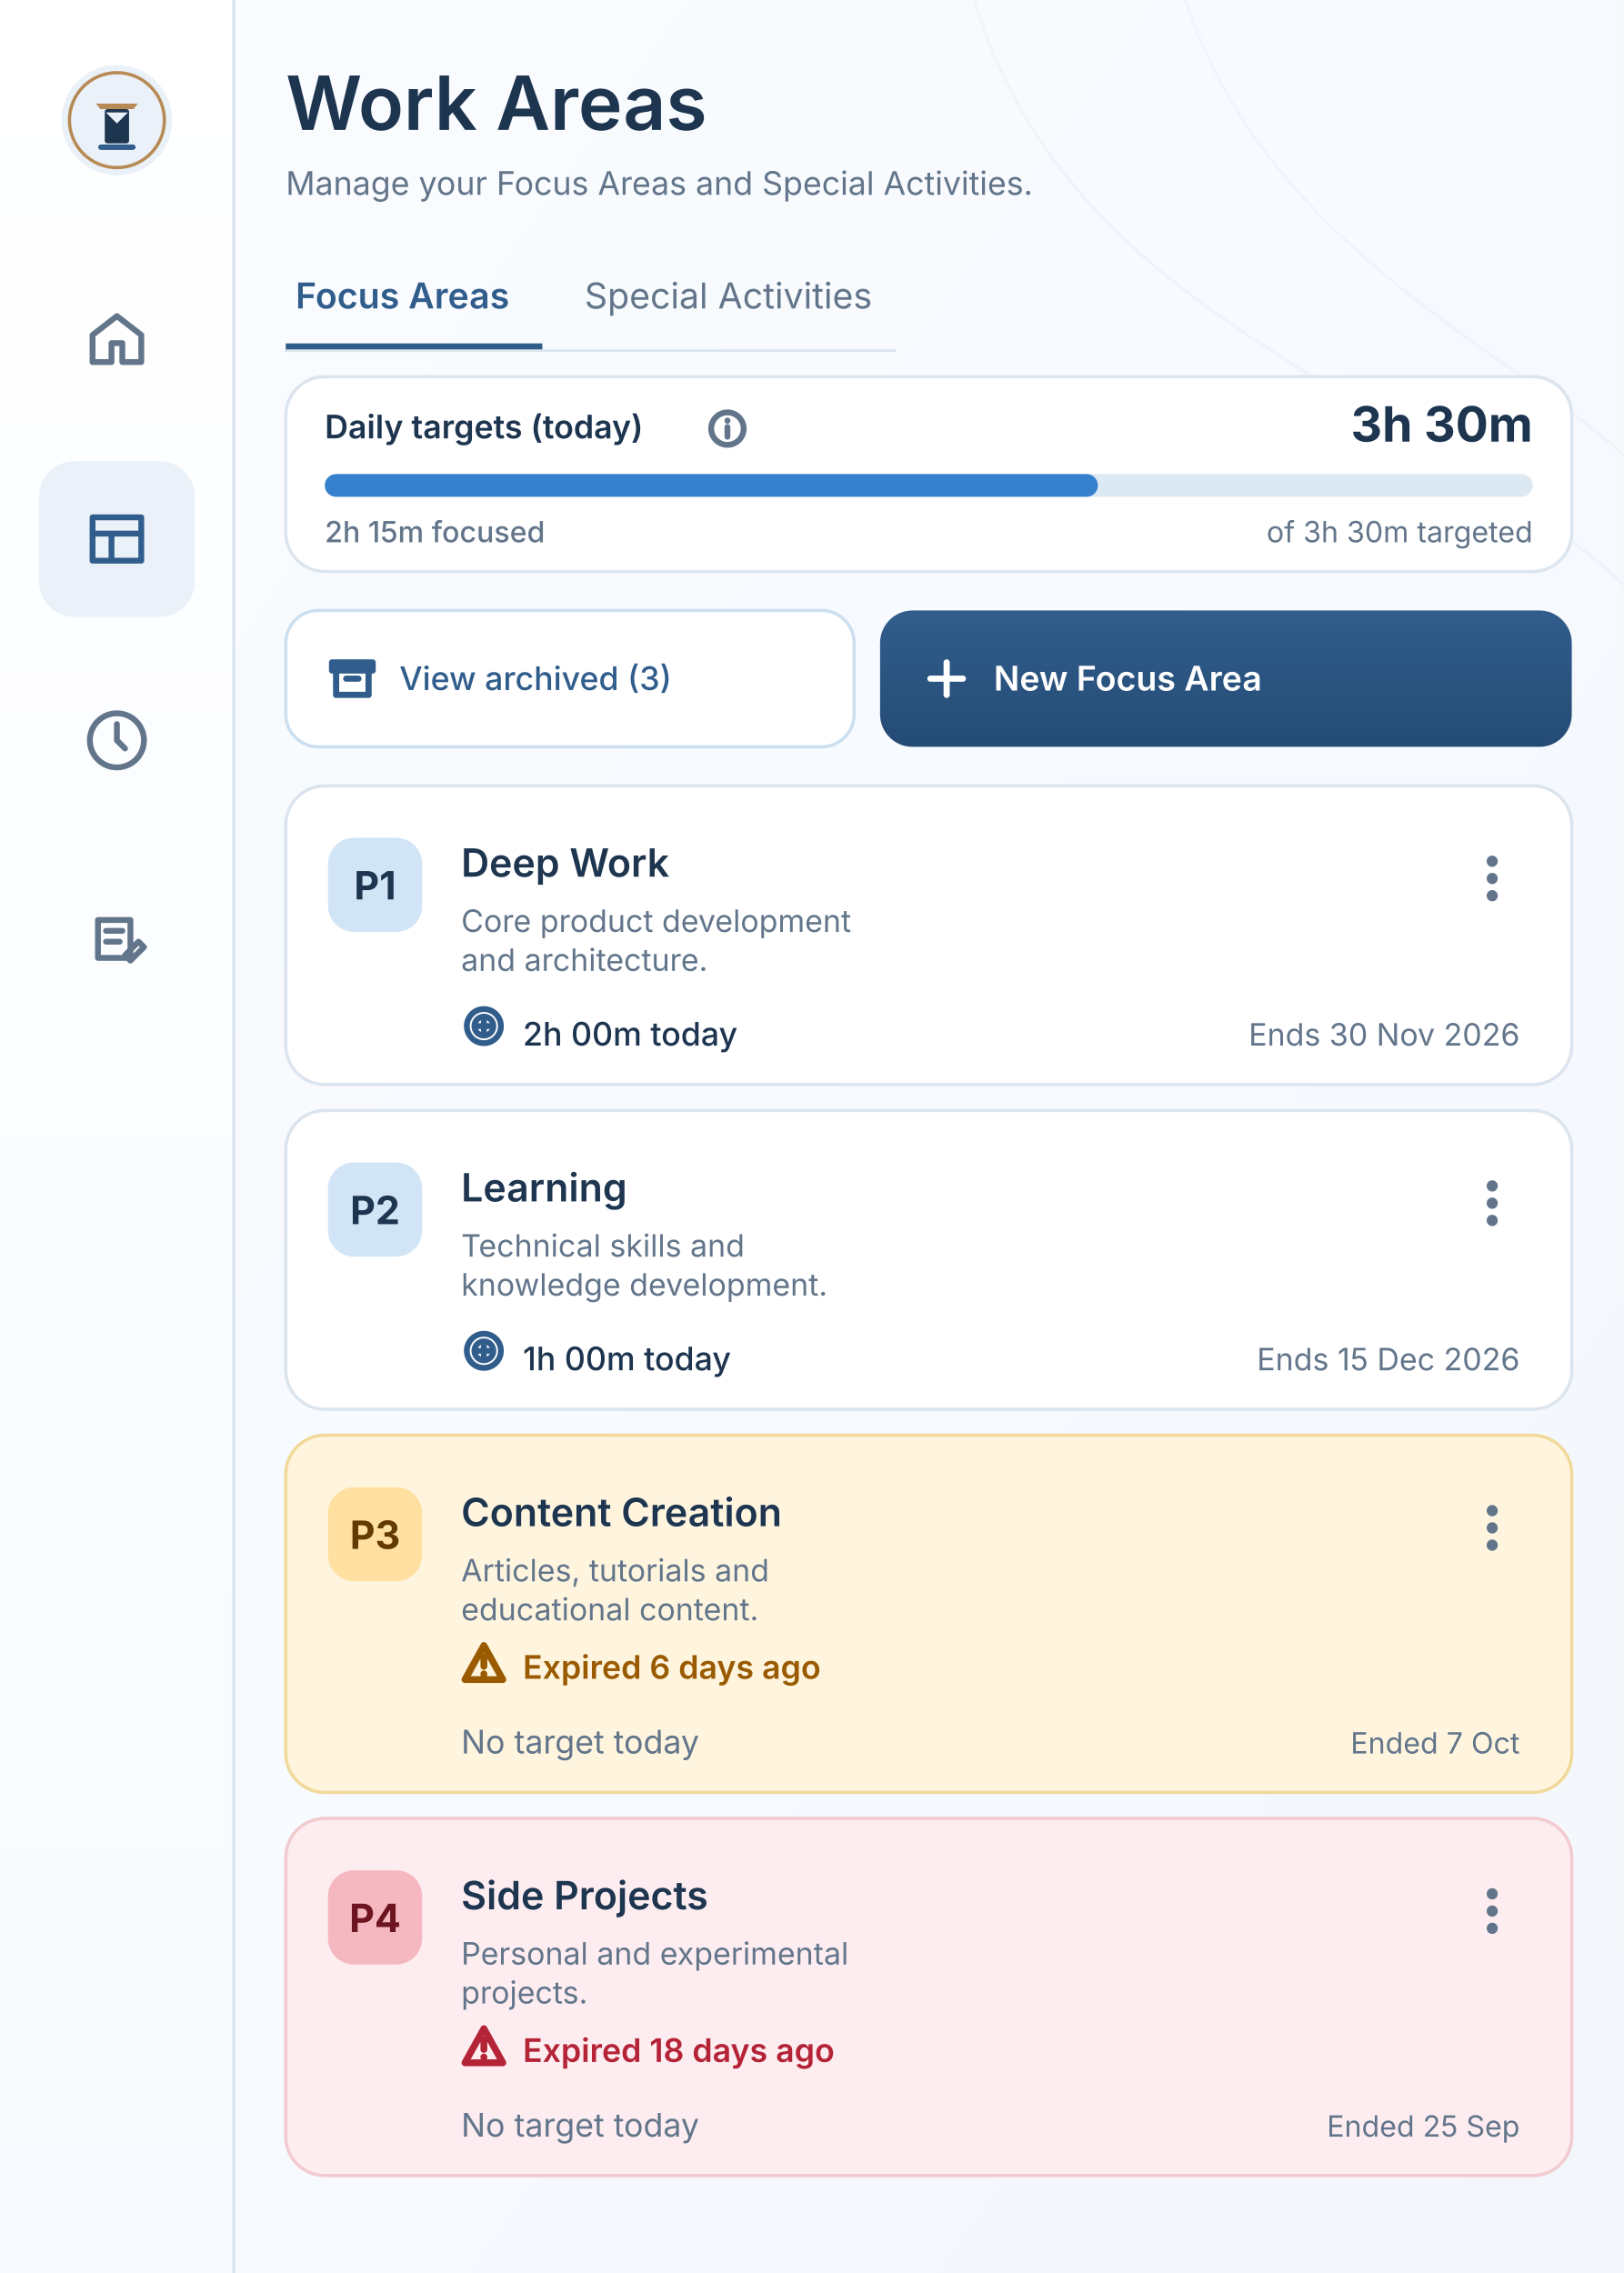
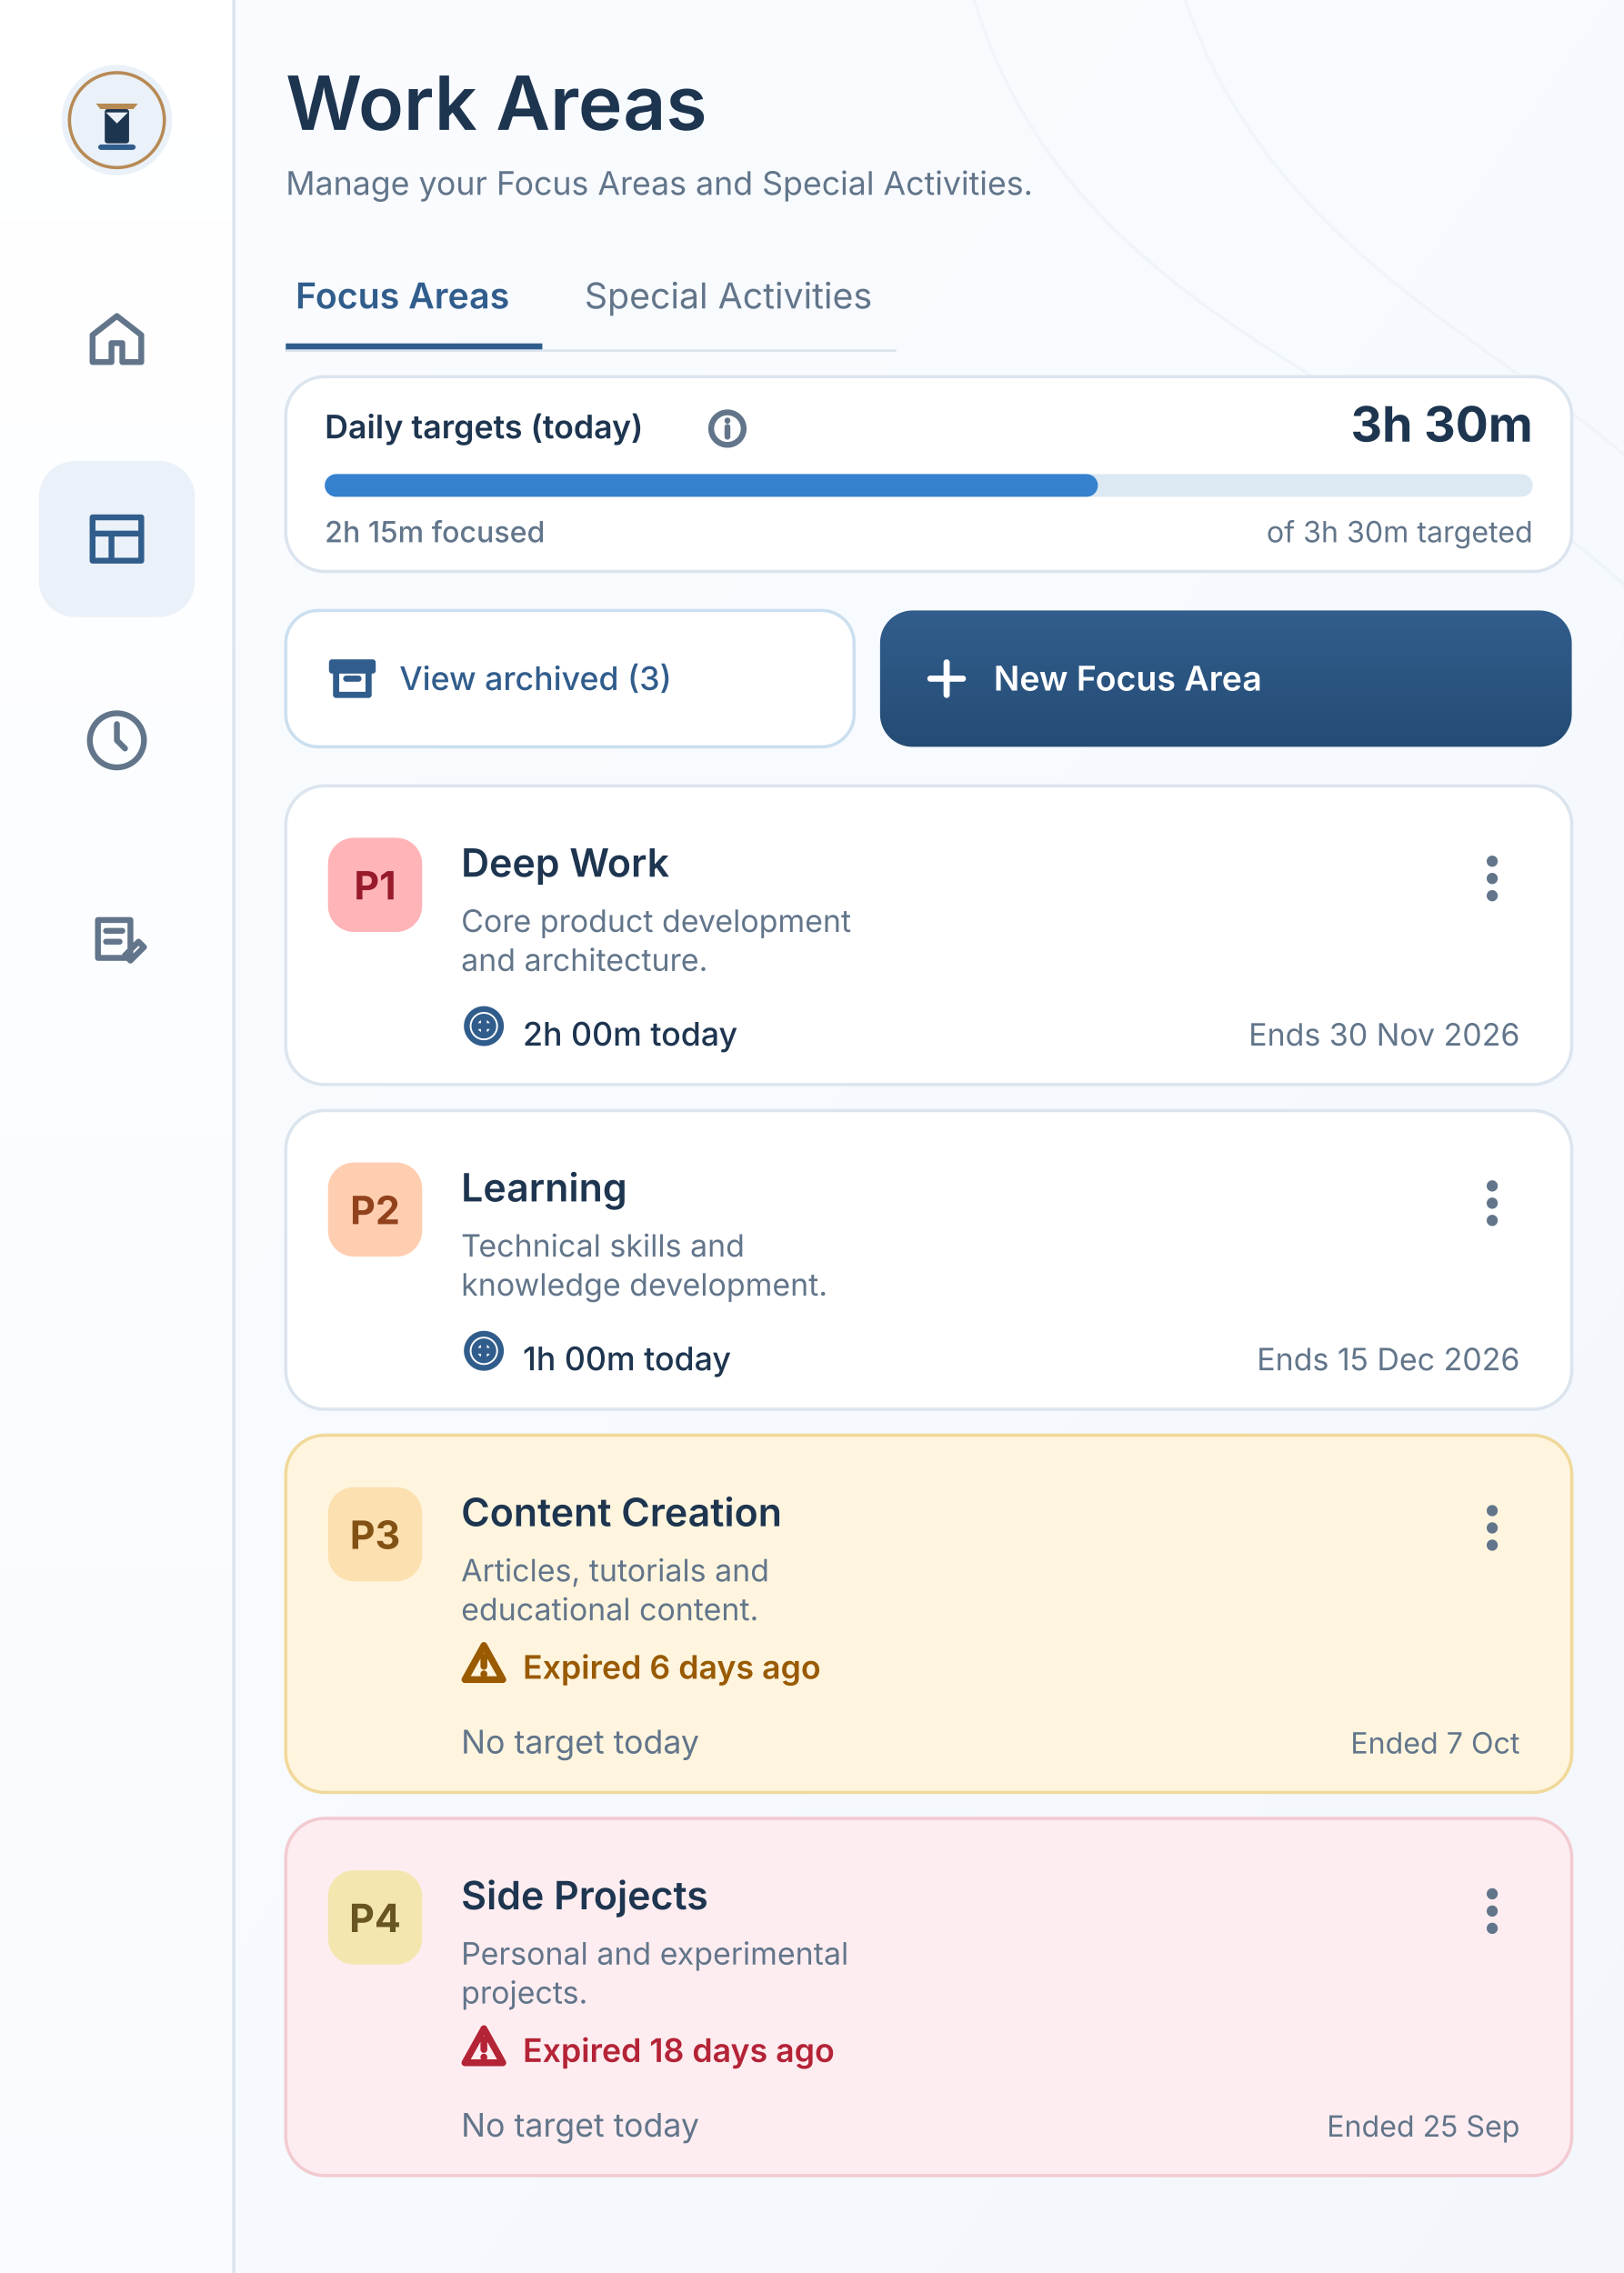
<svg xmlns="http://www.w3.org/2000/svg" width="500" height="700" viewBox="0 0 500 700">
  <defs>
    <linearGradient id="canvas" x1="0" y1="0" x2="1" y2="1">
      <stop offset="0%" stop-color="#FAFCFF" />
      <stop offset="100%" stop-color="#F3F7FC" />
    </linearGradient>
    <linearGradient id="blueBtn" x1="0" y1="0" x2="0" y2="1">
      <stop offset="0%" stop-color="#315D8C" />
      <stop offset="100%" stop-color="#244B74" />
    </linearGradient>
    <linearGradient id="railBG" x1="0" y1="0" x2="0" y2="1">
      <stop offset="0%" stop-color="#FFFFFF" />
      <stop offset="100%" stop-color="#F7FAFE" />
    </linearGradient>
  </defs>
  <g>
    <rect x="0" y="0" width="500" height="700" rx="0" fill="url(#canvas)" stroke="none" stroke-width="1" opacity="1" />
    <path d="M 300 0 C 330 100, 435 120, 500 180" stroke="#DCE5EE" stroke-width="1" fill="none" stroke-linecap="round" stroke-linejoin="round" opacity=".25" />
    <path d="M 365 0 C 390 75, 460 105, 500 140" stroke="#DCE5EE" stroke-width="1" fill="none" stroke-linecap="round" stroke-linejoin="round" opacity=".22" />
    <rect x="0" y="0" width="72" height="700" rx="0" fill="url(#railBG)" stroke="none" stroke-width="1" opacity="1" />
    <line x1="72" y1="0" x2="72" y2="700" stroke="#DCE5EE" stroke-width="1" opacity="1" />
    <circle cx="36" cy="37" r="17" fill="#EAF1F8" stroke="none" stroke-width="1" />
    <circle cx="36" cy="37" r="14.62" fill="none" stroke="#B78A55" stroke-width="1" />
    <path d="M 29.54 31.9 H 42.46 L 41.1 33.6 H 30.9 Z" stroke="none" stroke-width="0" fill="#B78A55" stroke-linecap="round" stroke-linejoin="round" />
    <rect x="32.26" y="33.6" width="7.48" height="10.54" rx="0.8" fill="#1E3550" stroke="none" stroke-width="1" opacity="1" />
    <path d="M 32.6 34.62 L 39.4 34.62 L 36 38.02 Z" stroke="none" stroke-width="0" fill="#EAF1F8" stroke-linecap="round" stroke-linejoin="round" />
    <rect x="30.22" y="44.48" width="11.56" height="1.7" rx="1" fill="#315D8C" stroke="none" stroke-width="1" opacity="1" />
    <g transform="translate(26 94) scale(0.833333)">
      <path d="M 3 11 L 12 4 L 21 11 V 21 H 14 V 14 H 10 V 21 H 3 Z" fill="none" stroke="#62758A" stroke-width="2.16" stroke-linecap="round" stroke-linejoin="round" />
    </g>
    <rect x="12" y="142" width="48" height="48" rx="11" fill="#EAF1F8" stroke="none" stroke-width="1" opacity="1" />
    <g transform="translate(26 156) scale(0.833333)">
      <path d="M 3 4 H 21 V 20 H 3 Z M 3 10 H 21 M 10 10 V 20" fill="none" stroke="#315D8C" stroke-width="2.16" stroke-linecap="round" stroke-linejoin="round" />
    </g>
    <g transform="translate(26 218) scale(0.833333)">
      <path d="M 12 2 A 10 10 0 1 1 12 22 A 10 10 0 1 1 12 2 M 12 6 V 12 L 15 15" fill="none" stroke="#62758A" stroke-width="2.16" stroke-linecap="round" stroke-linejoin="round" />
    </g>
    <g transform="translate(26 280) scale(0.833333)">
      <path d="M 5 4 H 17 V 18 H 5 Z M 8 8 H 14 M 8 12 H 13 M 15 17 L 20 12 L 22 14 L 17 19 Z" fill="none" stroke="#62758A" stroke-width="2.16" stroke-linecap="round" stroke-linejoin="round" />
    </g>
    <text x="88" y="40" font-family="Inter,Arial,sans-serif" font-size="23" font-weight="600" fill="#1E3550" text-anchor="start" opacity="1">Work Areas</text>
    <text x="88" y="60" font-family="Inter,Arial,sans-serif" font-size="10" font-weight="400" fill="#62758A" text-anchor="start" opacity="1">Manage your Focus Areas and Special Activities.</text>
    <text x="91" y="95" font-family="Inter,Arial,sans-serif" font-size="11" font-weight="600" fill="#315D8C" text-anchor="start" opacity="1">Focus Areas</text>
    <text x="180" y="95" font-family="Inter,Arial,sans-serif" font-size="11" font-weight="400" fill="#62758A" text-anchor="start" opacity="1">Special Activities</text>
    <line x1="88" y1="107" x2="167" y2="107" stroke="#315D8C" stroke-width="2.5" opacity="1" />
    <line x1="88" y1="108" x2="276" y2="108" stroke="#DCE5EE" stroke-width="0.8" opacity="1" />
    <rect x="88" y="116" width="396" height="60" rx="12" fill="#FFFFFF" stroke="#DCE5EE" stroke-width="1" opacity="1" />
    <text x="100" y="135" font-family="Inter,Arial,sans-serif" font-size="10" font-weight="600" fill="#1E3550" text-anchor="start" opacity="1">Daily targets (today)</text>
    <g transform="translate(218 126) scale(0.5)">
      <path d="M 12 2 A 10 10 0 1 1 12 22 A 10 10 0 1 1 12 2 M 12 11 V 17 M 12 7 V 7.2" fill="none" stroke="#62758A" stroke-width="3.6" stroke-linecap="round" stroke-linejoin="round" />
    </g>
    <text x="472" y="136" font-family="Inter,Arial,sans-serif" font-size="15" font-weight="700" fill="#1E3550" text-anchor="end" opacity="1">3h 30m</text>
    <rect x="100" y="146" width="372" height="7" rx="3.5" fill="#DCE8F2" stroke="none" stroke-width="1" opacity="1" />
    <rect x="100" y="146" width="238.08" height="7" rx="3.5" fill="#3581CE" stroke="none" stroke-width="1" opacity="1" />
    <text x="100" y="167" font-family="Inter,Arial,sans-serif" font-size="9" font-weight="500" fill="#62758A" text-anchor="start" opacity="1">2h 15m focused</text>
    <text x="472" y="167" font-family="Inter,Arial,sans-serif" font-size="9" font-weight="400" fill="#62758A" text-anchor="end" opacity="1">of 3h 30m targeted</text>
    <rect x="88" y="188" width="175" height="42" rx="10" fill="#FFFFFF" stroke="#CBDFEF" stroke-width="1" opacity="1" />
    <g transform="translate(101 201.5) scale(0.625)">
      <path d="M 4 7 H 20 V 20 H 4 Z M 2 4 H 22 V 8 H 2 Z M 9 12 H 15" fill="none" stroke="#315D8C" stroke-width="3.04" stroke-linecap="round" stroke-linejoin="round" />
    </g>
    <text x="123" y="212.5" font-family="Inter,Arial,sans-serif" font-size="10" font-weight="500" fill="#315D8C" text-anchor="start" opacity="1">View archived (3)</text>
    <rect x="271" y="188" width="213" height="42" rx="10" fill="url(#blueBtn)" stroke="none" stroke-width="1" opacity="1" />
    <g transform="translate(284 201.5) scale(0.625)">
      <path d="M 12 4 V 20 M 4 12 H 20" fill="none" stroke="#FFFFFF" stroke-width="3.04" stroke-linecap="round" stroke-linejoin="round" />
    </g>
    <text x="306" y="212.675" font-family="Inter,Arial,sans-serif" font-size="10.5" font-weight="600" fill="#FFFFFF" text-anchor="start" opacity="1">New Focus Area</text>
    <rect x="88" y="242" width="396" height="92" rx="12" fill="#FFFFFF" stroke="#DCE5EE" stroke-width="1" opacity="1" />
-     <rect x="101" y="258" width="29" height="29" rx="8" fill="#D1E5F7" stroke="none" stroke-width="1" opacity="1" />
-     <text x="115.5" y="277" font-family="Inter,Arial,sans-serif" font-size="12" font-weight="700" fill="#1E3550" text-anchor="middle" opacity="1">P1</text>
+     <rect x="101" y="258" width="29" height="29" rx="8" fill="#FFB4B8" stroke="none" stroke-width="1" opacity="1" />
+     <text x="115.5" y="277" font-family="Inter,Arial,sans-serif" font-size="12" font-weight="700" fill="#971B2B" text-anchor="middle" opacity="1">P1</text>
    <text x="142" y="270" font-family="Inter,Arial,sans-serif" font-size="12" font-weight="600" fill="#1E3550" text-anchor="start" opacity="1">Deep Work</text>
    <text x="142" y="287" font-family="Inter,Arial,sans-serif" font-size="9.5" font-weight="400" fill="#62758A" text-anchor="start" opacity="1">Core product development</text>
    <text x="142" y="299" font-family="Inter,Arial,sans-serif" font-size="9.5" font-weight="400" fill="#62758A" text-anchor="start" opacity="1">and architecture.</text>
    <g transform="translate(451 262) scale(0.708333)">
      <path d="M 12 4.5 L 12 4.6 M 12 12 L 12 12.1 M 12 19.5 L 12 19.6" fill="none" stroke="#62758A" stroke-width="4.8" stroke-linecap="round" stroke-linejoin="round" />
    </g>
    <g transform="translate(142 309) scale(0.583333)">
      <path d="M 12 3 A 9 9 0 1 1 12 21 A 9 9 0 1 1 12 3 M 12 7 A 5 5 0 1 1 12 17 A 5 5 0 1 1 12 7 M 12 9 V 15 M 9 12 H 15" fill="none" stroke="#315D8C" stroke-width="3.086" stroke-linecap="round" stroke-linejoin="round" />
    </g>
    <text x="161" y="322" font-family="Inter,Arial,sans-serif" font-size="10" font-weight="500" fill="#1E3550" text-anchor="start" opacity="1">2h 00m today</text>
    <text x="468" y="322" font-family="Inter,Arial,sans-serif" font-size="9.5" font-weight="400" fill="#62758A" text-anchor="end" opacity="1">Ends 30 Nov 2026</text>
    <rect x="88" y="342" width="396" height="92" rx="12" fill="#FFFFFF" stroke="#DCE5EE" stroke-width="1" opacity="1" />
-     <rect x="101" y="358" width="29" height="29" rx="8" fill="#D1E5F7" stroke="none" stroke-width="1" opacity="1" />
-     <text x="115.5" y="377" font-family="Inter,Arial,sans-serif" font-size="12" font-weight="700" fill="#1E3550" text-anchor="middle" opacity="1">P2</text>
+     <rect x="101" y="358" width="29" height="29" rx="8" fill="#FFCEB0" stroke="none" stroke-width="1" opacity="1" />
+     <text x="115.5" y="377" font-family="Inter,Arial,sans-serif" font-size="12" font-weight="700" fill="#91421C" text-anchor="middle" opacity="1">P2</text>
    <text x="142" y="370" font-family="Inter,Arial,sans-serif" font-size="12" font-weight="600" fill="#1E3550" text-anchor="start" opacity="1">Learning</text>
    <text x="142" y="387" font-family="Inter,Arial,sans-serif" font-size="9.5" font-weight="400" fill="#62758A" text-anchor="start" opacity="1">Technical skills and</text>
    <text x="142" y="399" font-family="Inter,Arial,sans-serif" font-size="9.5" font-weight="400" fill="#62758A" text-anchor="start" opacity="1">knowledge development.</text>
    <g transform="translate(451 362) scale(0.708333)">
      <path d="M 12 4.5 L 12 4.6 M 12 12 L 12 12.1 M 12 19.5 L 12 19.6" fill="none" stroke="#62758A" stroke-width="4.8" stroke-linecap="round" stroke-linejoin="round" />
    </g>
    <g transform="translate(142 409) scale(0.583333)">
      <path d="M 12 3 A 9 9 0 1 1 12 21 A 9 9 0 1 1 12 3 M 12 7 A 5 5 0 1 1 12 17 A 5 5 0 1 1 12 7 M 12 9 V 15 M 9 12 H 15" fill="none" stroke="#315D8C" stroke-width="3.086" stroke-linecap="round" stroke-linejoin="round" />
    </g>
    <text x="161" y="422" font-family="Inter,Arial,sans-serif" font-size="10" font-weight="500" fill="#1E3550" text-anchor="start" opacity="1">1h 00m today</text>
    <text x="468" y="422" font-family="Inter,Arial,sans-serif" font-size="9.5" font-weight="400" fill="#62758A" text-anchor="end" opacity="1">Ends 15 Dec 2026</text>
    <rect x="88" y="442" width="396" height="110" rx="12" fill="#FFF5DF" stroke="#F1D99B" stroke-width="1" opacity="1" />
-     <rect x="101" y="458" width="29" height="29" rx="8" fill="#FFE0A1" stroke="none" stroke-width="1" opacity="1" />
-     <text x="115.5" y="477" font-family="Inter,Arial,sans-serif" font-size="12" font-weight="700" fill="#633B00" text-anchor="middle" opacity="1">P3</text>
+     <rect x="101" y="458" width="29" height="29" rx="8" fill="#FCE0AF" stroke="none" stroke-width="1" opacity="1" />
+     <text x="115.5" y="477" font-family="Inter,Arial,sans-serif" font-size="12" font-weight="700" fill="#825214" text-anchor="middle" opacity="1">P3</text>
    <text x="142" y="470" font-family="Inter,Arial,sans-serif" font-size="12" font-weight="600" fill="#1E3550" text-anchor="start" opacity="1">Content Creation</text>
    <text x="142" y="487" font-family="Inter,Arial,sans-serif" font-size="9.5" font-weight="400" fill="#62758A" text-anchor="start" opacity="1">Articles, tutorials and</text>
    <text x="142" y="499" font-family="Inter,Arial,sans-serif" font-size="9.5" font-weight="400" fill="#62758A" text-anchor="start" opacity="1">educational content.</text>
    <g transform="translate(451 462) scale(0.708333)">
      <path d="M 12 4.5 L 12 4.6 M 12 12 L 12 12.1 M 12 19.5 L 12 19.6" fill="none" stroke="#62758A" stroke-width="4.8" stroke-linecap="round" stroke-linejoin="round" />
    </g>
    <g transform="translate(142 505) scale(0.583333)">
      <path d="M 12 3 L 22 21 H 2 Z M 12 9 V 14 M 12 18 L 12 18.2" fill="none" stroke="#995A00" stroke-width="3.6" stroke-linecap="round" stroke-linejoin="round" />
    </g>
    <text x="161" y="517" font-family="Inter,Arial,sans-serif" font-size="10" font-weight="600" fill="#995A00" text-anchor="start" opacity="1">Expired 6 days ago</text>
    <text x="142" y="540" font-family="Inter,Arial,sans-serif" font-size="10" font-weight="400" fill="#62758A" text-anchor="start" opacity="1">No target today</text>
    <text x="468" y="540" font-family="Inter,Arial,sans-serif" font-size="9" font-weight="400" fill="#62758A" text-anchor="end" opacity="1">Ended 7 Oct</text>
    <rect x="88" y="560" width="396" height="110" rx="12" fill="#FDEDF0" stroke="#F2CBD1" stroke-width="1" opacity="1" />
-     <rect x="101" y="576" width="29" height="29" rx="8" fill="#F5B7C0" stroke="none" stroke-width="1" opacity="1" />
-     <text x="115.5" y="595" font-family="Inter,Arial,sans-serif" font-size="12" font-weight="700" fill="#6C1520" text-anchor="middle" opacity="1">P4</text>
+     <rect x="101" y="576" width="29" height="29" rx="8" fill="#F4E6AF" stroke="none" stroke-width="1" opacity="1" />
+     <text x="115.5" y="595" font-family="Inter,Arial,sans-serif" font-size="12" font-weight="700" fill="#685522" text-anchor="middle" opacity="1">P4</text>
    <text x="142" y="588" font-family="Inter,Arial,sans-serif" font-size="12" font-weight="600" fill="#1E3550" text-anchor="start" opacity="1">Side Projects</text>
    <text x="142" y="605" font-family="Inter,Arial,sans-serif" font-size="9.5" font-weight="400" fill="#62758A" text-anchor="start" opacity="1">Personal and experimental</text>
    <text x="142" y="617" font-family="Inter,Arial,sans-serif" font-size="9.5" font-weight="400" fill="#62758A" text-anchor="start" opacity="1">projects.</text>
    <g transform="translate(451 580) scale(0.708333)">
      <path d="M 12 4.5 L 12 4.6 M 12 12 L 12 12.1 M 12 19.5 L 12 19.6" fill="none" stroke="#62758A" stroke-width="4.8" stroke-linecap="round" stroke-linejoin="round" />
    </g>
    <g transform="translate(142 623) scale(0.583333)">
      <path d="M 12 3 L 22 21 H 2 Z M 12 9 V 14 M 12 18 L 12 18.2" fill="none" stroke="#B42336" stroke-width="3.6" stroke-linecap="round" stroke-linejoin="round" />
    </g>
    <text x="161" y="635" font-family="Inter,Arial,sans-serif" font-size="10" font-weight="600" fill="#B42336" text-anchor="start" opacity="1">Expired 18 days ago</text>
    <text x="142" y="658" font-family="Inter,Arial,sans-serif" font-size="10" font-weight="400" fill="#62758A" text-anchor="start" opacity="1">No target today</text>
    <text x="468" y="658" font-family="Inter,Arial,sans-serif" font-size="9" font-weight="400" fill="#62758A" text-anchor="end" opacity="1">Ended 25 Sep</text>
  </g>
</svg>
